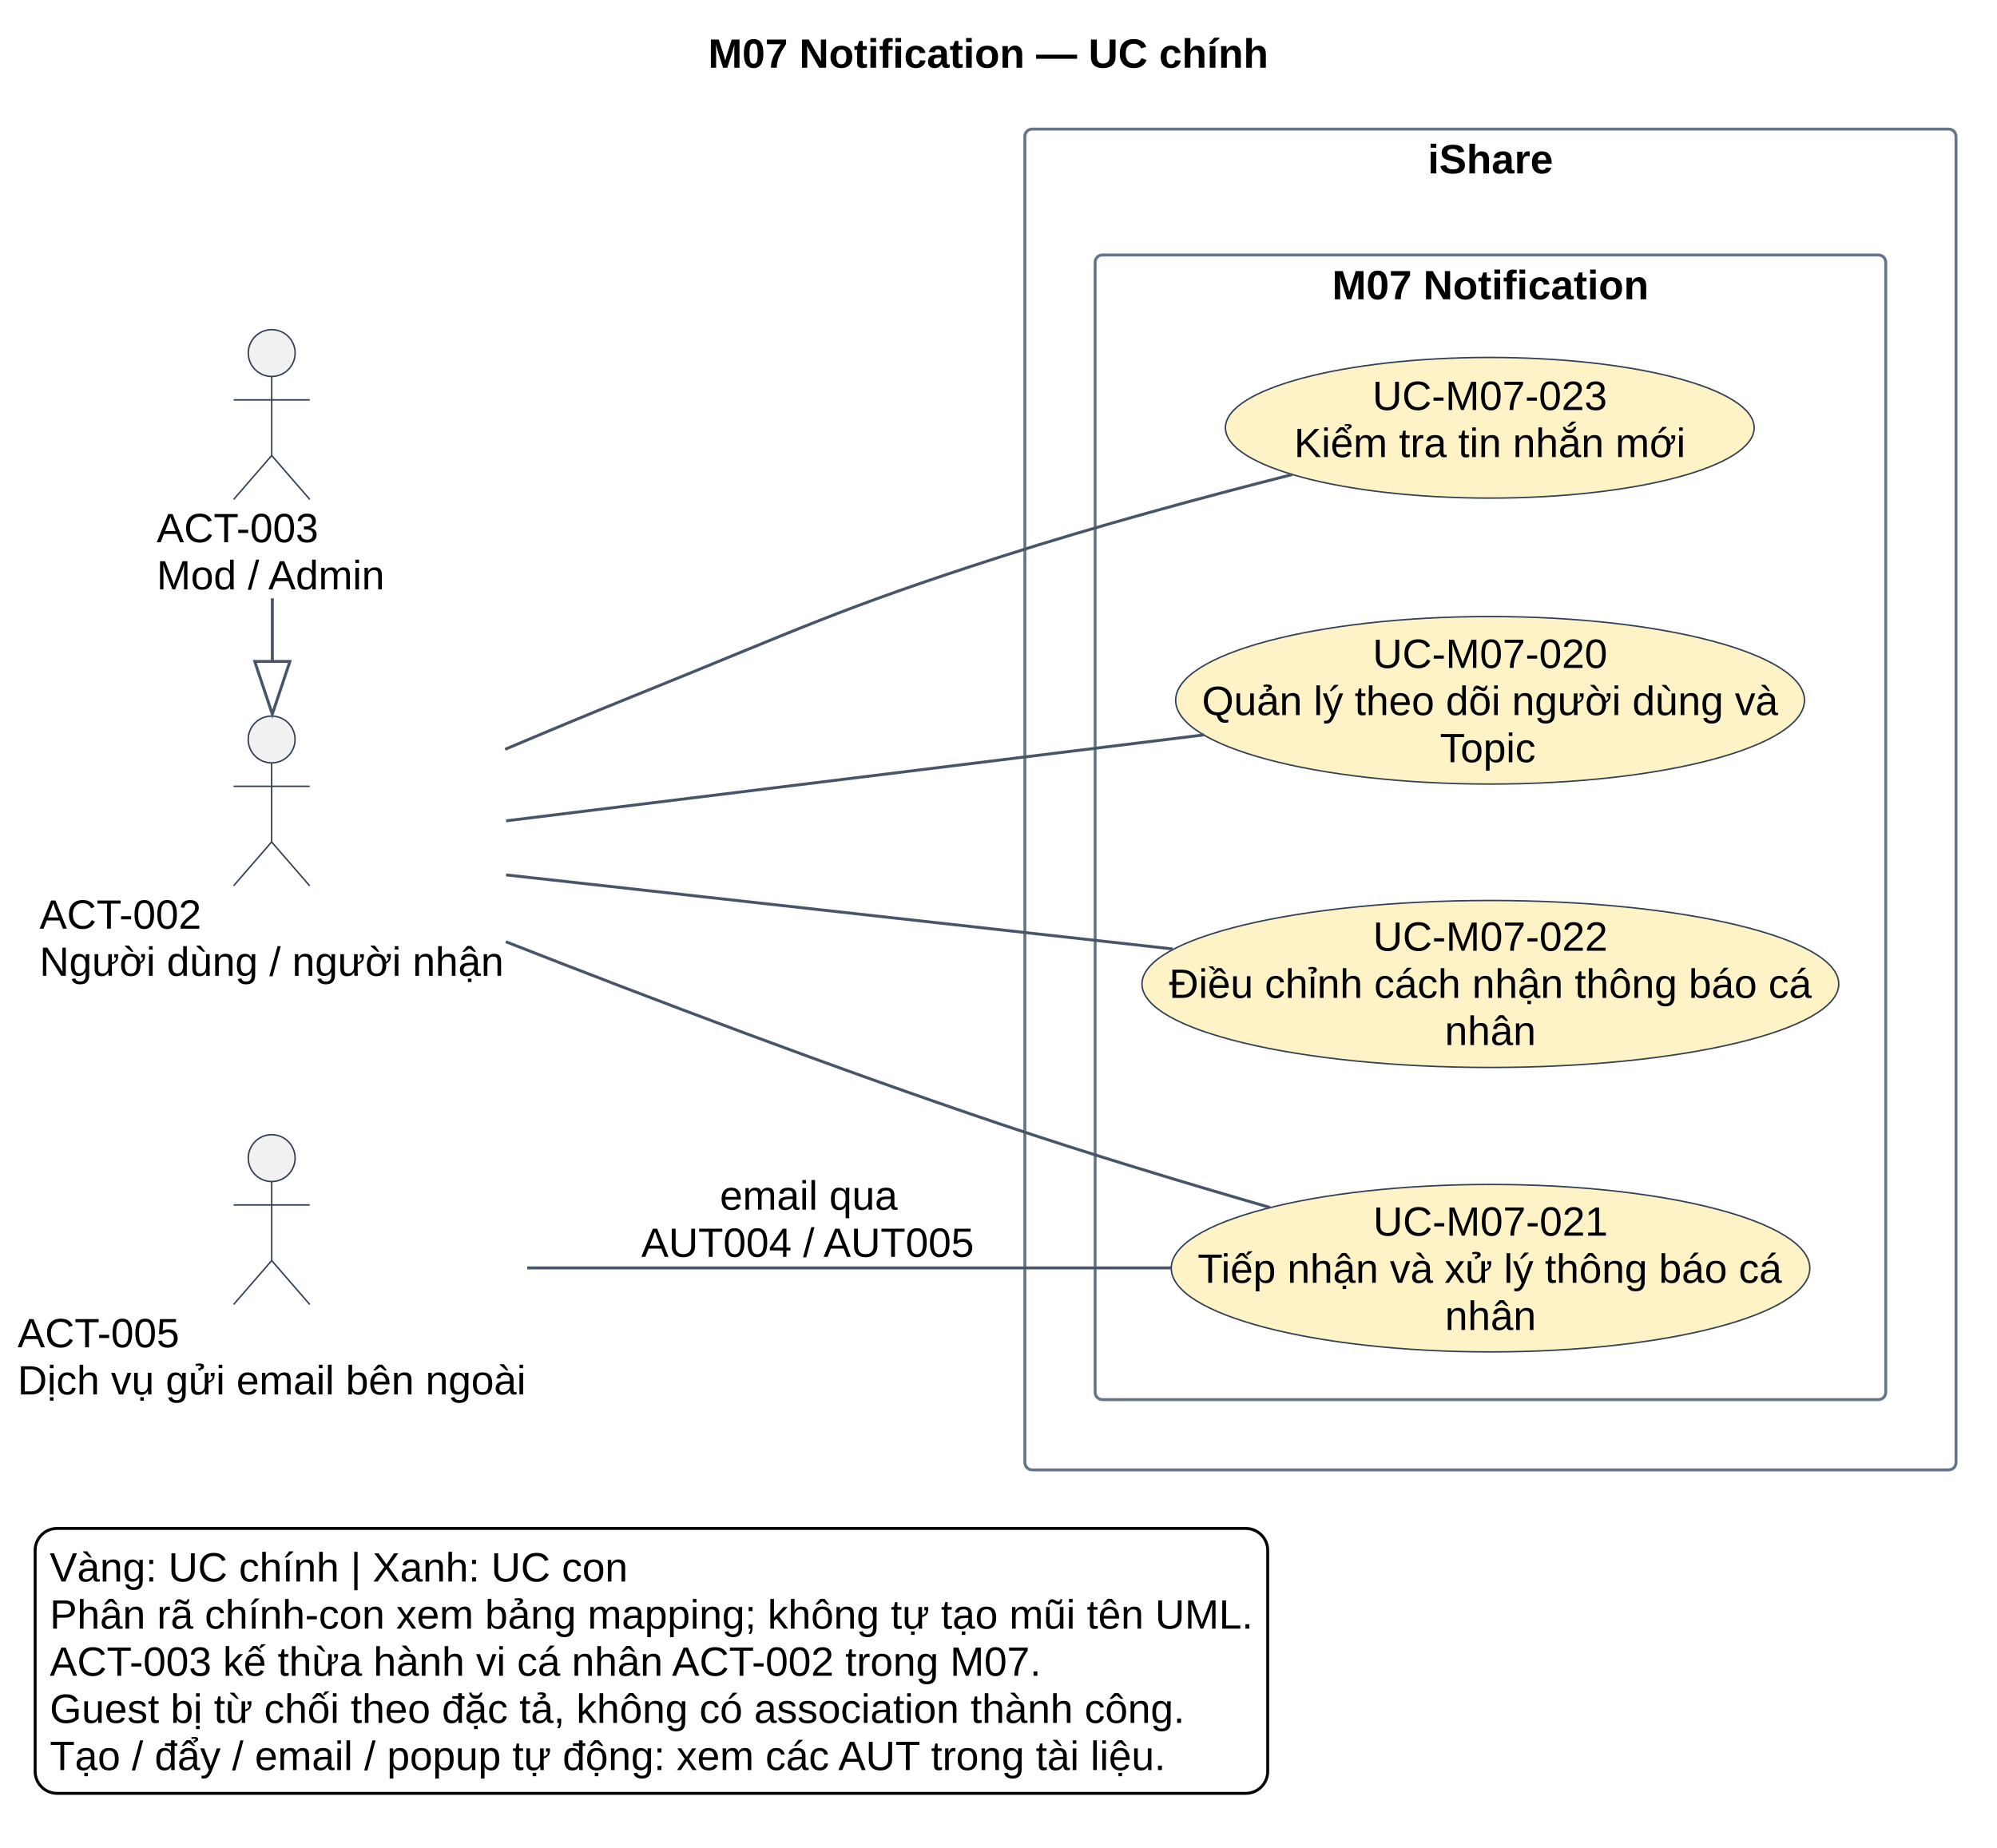
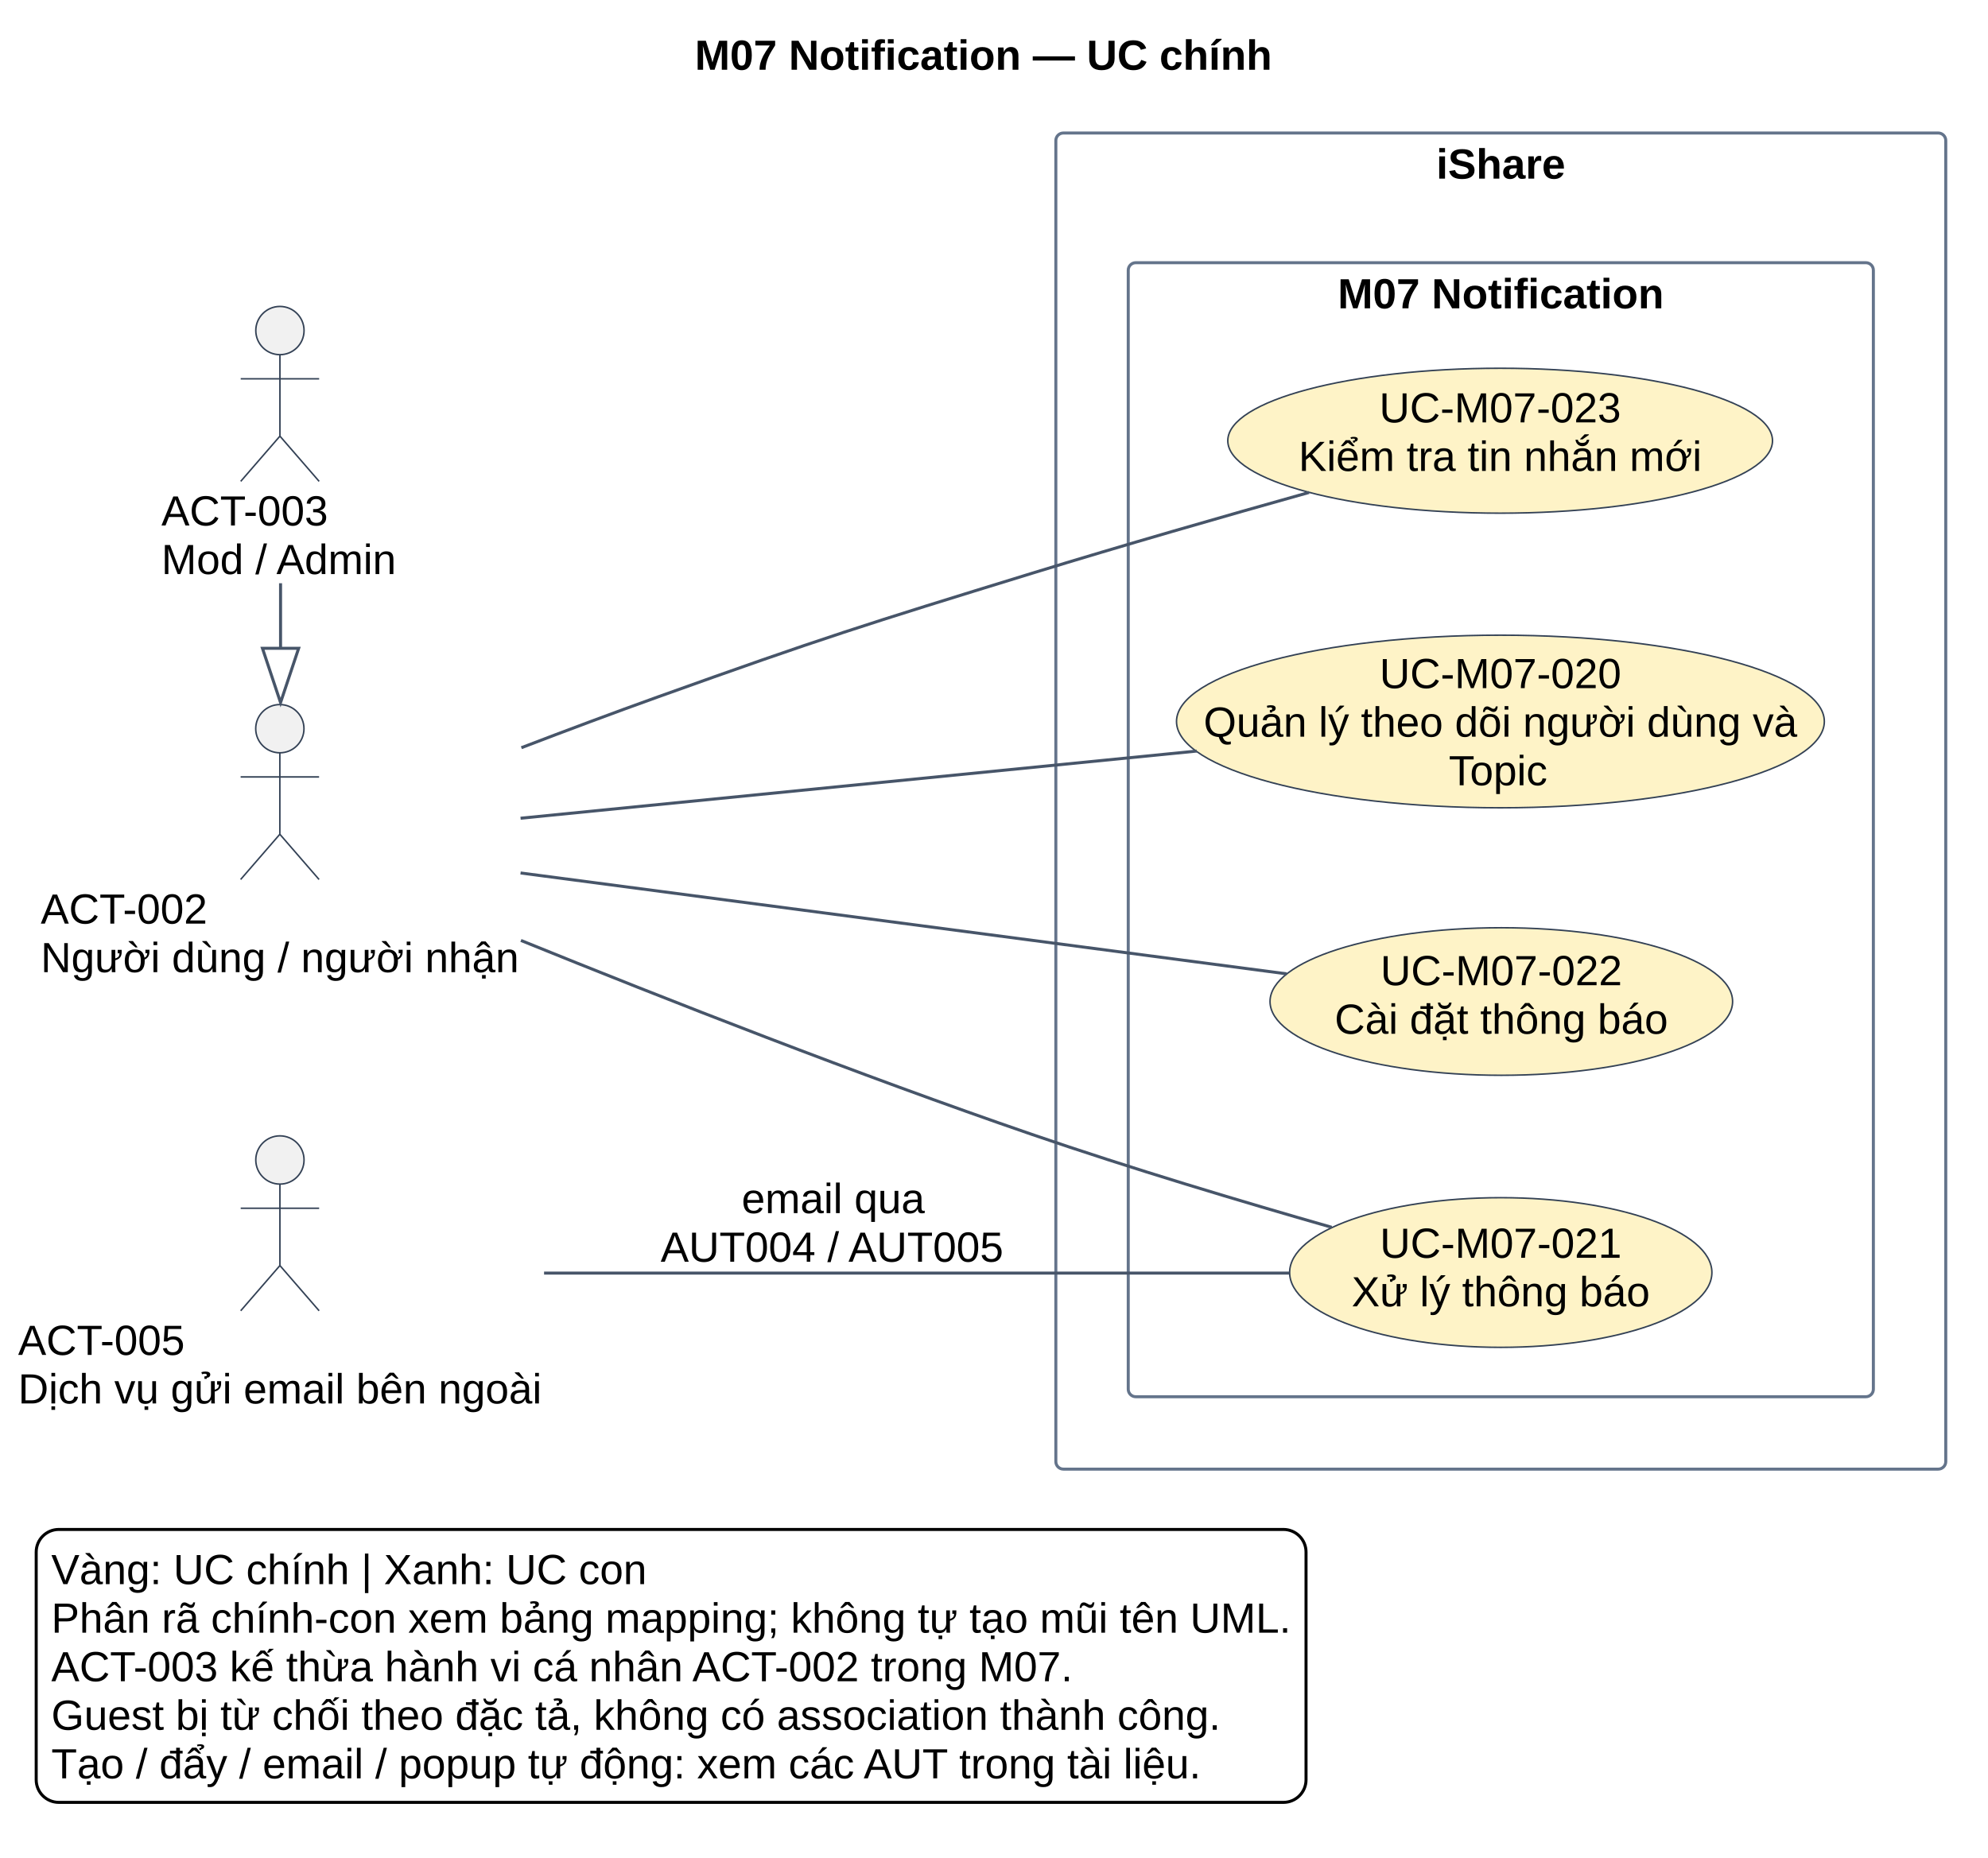
- <svg xmlns="http://www.w3.org/2000/svg" version="1.1" data-diagram-type="DESCRIPTION" style="width:682px;height:631px;background:#FFFFFF;" width="682px" height="631px" viewBox="0 0 682 631" zoomAndPan="magnify" preserveAspectRatio="none" contentStyleType="text/css">
+ <svg xmlns="http://www.w3.org/2000/svg" version="1.1" data-diagram-type="DESCRIPTION" style="width:659px;height:616px;background:#FFFFFF;" width="659px" height="616px" viewBox="0 0 659 616" zoomAndPan="magnify" preserveAspectRatio="none" contentStyleType="text/css">
  <defs />
  <g font-family="sans-serif" lengthAdjust="spacing">
    <g class="title" data-source-line="13">
-       <text x="241.831" y="23.132" fill="#000" font-size="14" textLength="191.338" font-weight="700" font-family="Arial">M07 Notification — UC chính</text>
+       <text x="230.331" y="23.132" fill="#000" font-size="14" textLength="191.338" font-weight="700" font-family="Arial">M07 Notification — UC chính</text>
    </g>
    <g class="cluster" data-qualified-name="iShare" id="ent0005" data-source-line="18">
-       <rect x="350" y="44.099" width="318" height="458" fill="none" style="stroke:#64748B;stroke-width:1;" rx="2.5" ry="2.5" />
-       <text x="487.6" y="59.23" fill="#000" font-size="14" textLength="42.8" font-weight="700" font-family="Arial">iShare</text>
+       <rect x="350" y="44.099" width="295" height="443" fill="none" style="stroke:#64748B;stroke-width:1;" rx="2.5" ry="2.5" />
+       <text x="476.1" y="59.23" fill="#000" font-size="14" textLength="42.8" font-weight="700" font-family="Arial">iShare</text>
    </g>
    <g class="cluster" data-qualified-name="iShare.M07 Notification" id="ent0006" data-source-line="19">
-       <rect x="374" y="87.099" width="270" height="391" fill="none" style="stroke:#64748B;stroke-width:1;" rx="2.5" ry="2.5" />
-       <text x="454.941" y="102.23" fill="#000" font-size="14" textLength="108.117" font-weight="700" font-family="Arial">M07 Notification</text>
+       <rect x="374" y="87.099" width="247" height="376" fill="none" style="stroke:#64748B;stroke-width:1;" rx="2.5" ry="2.5" />
+       <text x="443.441" y="102.23" fill="#000" font-size="14" textLength="108.117" font-weight="700" font-family="Arial">M07 Notification</text>
    </g>
    <g class="entity" data-qualified-name="iShare.M07 Notification.UC_M07_020" id="ent0007" data-source-line="20">
-       <ellipse cx="508.875" cy="239.214" rx="107.375" ry="28.615" fill="#FEF3C7" style="stroke:#334155;stroke-width:0.5;" />
-       <text x="468.806" y="228.16" fill="#000" font-size="14" textLength="80.138" font-family="Arial">UC-M07-020</text>
-       <text x="410.479" y="244.259" fill="#000" font-size="14" textLength="196.793" font-family="Arial">Quản lý theo dõi người dùng và</text>
-       <text x="491.758" y="260.357" fill="#000" font-size="14" textLength="34.234" font-family="Arial">Topic</text>
+       <ellipse cx="497.375" cy="239.214" rx="107.375" ry="28.615" fill="#FEF3C7" style="stroke:#334155;stroke-width:0.5;" />
+       <text x="457.306" y="228.16" fill="#000" font-size="14" textLength="80.138" font-family="Arial">UC-M07-020</text>
+       <text x="398.979" y="244.259" fill="#000" font-size="14" textLength="196.793" font-family="Arial">Quản lý theo dõi người dùng và</text>
+       <text x="480.258" y="260.357" fill="#000" font-size="14" textLength="34.234" font-family="Arial">Topic</text>
    </g>
    <g class="entity" data-qualified-name="iShare.M07 Notification.UC_M07_021" id="ent0008" data-source-line="21">
-       <ellipse cx="509.038" cy="433.198" rx="109.038" ry="28.599" fill="#FEF3C7" style="stroke:#334155;stroke-width:0.5;" />
-       <text x="468.969" y="422.095" fill="#000" font-size="14" textLength="80.138" font-family="Arial">UC-M07-021</text>
-       <text x="409.011" y="438.194" fill="#000" font-size="14" textLength="200.054" font-family="Arial">Tiếp nhận và xử lý thông báo cá</text>
-       <text x="493.465" y="454.293" fill="#000" font-size="14" textLength="31.145" font-family="Arial">nhân</text>
+       <ellipse cx="497.488" cy="421.911" rx="69.988" ry="24.812" fill="#FEF3C7" style="stroke:#334155;stroke-width:0.5;" />
+       <text x="457.419" y="417.03" fill="#000" font-size="14" textLength="80.138" font-family="Arial">UC-M07-021</text>
+       <text x="448.047" y="433.128" fill="#000" font-size="14" textLength="98.882" font-family="Arial">Xử lý thông báo</text>
    </g>
    <g class="entity" data-qualified-name="iShare.M07 Notification.UC_M07_022" id="ent0009" data-source-line="22">
-       <ellipse cx="508.976" cy="336.117" rx="118.976" ry="28.518" fill="#FEF3C7" style="stroke:#334155;stroke-width:0.5;" />
-       <text x="468.907" y="324.769" fill="#000" font-size="14" textLength="80.138" font-family="Arial">UC-M07-022</text>
-       <text x="399.229" y="340.867" fill="#000" font-size="14" textLength="219.495" font-family="Arial">Điều chỉnh cách nhận thông báo cá</text>
-       <text x="493.404" y="356.966" fill="#000" font-size="14" textLength="31.145" font-family="Arial">nhân</text>
+       <ellipse cx="497.669" cy="332.058" rx="76.669" ry="24.46" fill="#FEF3C7" style="stroke:#334155;stroke-width:0.5;" />
+       <text x="457.6" y="326.649" fill="#000" font-size="14" textLength="80.138" font-family="Arial">UC-M07-022</text>
+       <text x="442.403" y="342.748" fill="#000" font-size="14" textLength="110.53" font-family="Arial">Cài đặt thông báo</text>
    </g>
    <g class="entity" data-qualified-name="iShare.M07 Notification.UC_M07_023" id="ent0010" data-source-line="23">
-       <ellipse cx="508.783" cy="146.122" rx="90.283" ry="24.023" fill="#FEF3C7" style="stroke:#334155;stroke-width:0.5;" />
-       <text x="468.715" y="140.043" fill="#000" font-size="14" textLength="80.138" font-family="Arial">UC-M07-023</text>
-       <text x="441.945" y="156.142" fill="#000" font-size="14" textLength="133.677" font-family="Arial">Kiểm tra tin nhắn mới</text>
+       <ellipse cx="497.283" cy="146.122" rx="90.283" ry="24.023" fill="#FEF3C7" style="stroke:#334155;stroke-width:0.5;" />
+       <text x="457.215" y="140.043" fill="#000" font-size="14" textLength="80.138" font-family="Arial">UC-M07-023</text>
+       <text x="430.445" y="156.142" fill="#000" font-size="14" textLength="133.677" font-family="Arial">Kiểm tra tin nhắn mới</text>
    </g>
    <g class="entity" data-qualified-name="A2" id="ent0001" data-source-line="14">
-       <ellipse cx="92.766" cy="252.599" rx="8" ry="8" fill="#F1F1F1" style="stroke:#334155;stroke-width:0.5;" />
-       <path d="M92.766,260.599 L92.766,287.599 M79.766,268.599 L105.766,268.599 M92.766,287.599 L79.766,302.599 M92.766,287.599 L105.766,302.599" style="stroke:#334155;stroke-width:0.5;" fill="none" />
-       <text x="13.5" y="317.23" fill="#000" font-size="14" textLength="56.021" font-family="Arial">ACT-002</text>
-       <text x="13.5" y="333.329" fill="#000" font-size="14" textLength="158.532" font-family="Arial">Người dùng / người nhận</text>
+       <ellipse cx="92.766" cy="241.599" rx="8" ry="8" fill="#F1F1F1" style="stroke:#334155;stroke-width:0.5;" />
+       <path d="M92.766,249.599 L92.766,276.599 M79.766,257.599 L105.766,257.599 M92.766,276.599 L79.766,291.599 M92.766,276.599 L105.766,291.599" style="stroke:#334155;stroke-width:0.5;" fill="none" />
+       <text x="13.5" y="306.23" fill="#000" font-size="14" textLength="56.021" font-family="Arial">ACT-002</text>
+       <text x="13.5" y="322.329" fill="#000" font-size="14" textLength="158.532" font-family="Arial">Người dùng / người nhận</text>
    </g>
    <g class="entity" data-qualified-name="A3" id="ent0002" data-source-line="15">
-       <ellipse cx="92.793" cy="120.599" rx="8" ry="8" fill="#F1F1F1" style="stroke:#334155;stroke-width:0.5;" />
-       <path d="M92.793,128.599 L92.793,155.599 M79.793,136.599 L105.793,136.599 M92.793,155.599 L79.793,170.599 M92.793,155.599 L105.793,170.599" style="stroke:#334155;stroke-width:0.5;" fill="none" />
-       <text x="53.5" y="185.23" fill="#000" font-size="14" textLength="56.021" font-family="Arial">ACT-003</text>
-       <text x="53.5" y="201.329" fill="#000" font-size="14" textLength="78.586" font-family="Arial">Mod / Admin</text>
+       <ellipse cx="92.793" cy="109.599" rx="8" ry="8" fill="#F1F1F1" style="stroke:#334155;stroke-width:0.5;" />
+       <path d="M92.793,117.599 L92.793,144.599 M79.793,125.599 L105.793,125.599 M92.793,144.599 L79.793,159.599 M92.793,144.599 L105.793,159.599" style="stroke:#334155;stroke-width:0.5;" fill="none" />
+       <text x="53.5" y="174.23" fill="#000" font-size="14" textLength="56.021" font-family="Arial">ACT-003</text>
+       <text x="53.5" y="190.329" fill="#000" font-size="14" textLength="78.586" font-family="Arial">Mod / Admin</text>
    </g>
    <g class="entity" data-qualified-name="A5" id="ent0004" data-source-line="17">
-       <ellipse cx="92.789" cy="395.599" rx="8" ry="8" fill="#F1F1F1" style="stroke:#334155;stroke-width:0.5;" />
-       <path d="M92.789,403.599 L92.789,430.599 M79.789,411.599 L105.789,411.599 M92.789,430.599 L79.789,445.599 M92.789,430.599 L105.789,445.599" style="stroke:#334155;stroke-width:0.5;" fill="none" />
-       <text x="6" y="460.23" fill="#000" font-size="14" textLength="56.021" font-family="Arial">ACT-005</text>
-       <text x="6" y="476.329" fill="#000" font-size="14" textLength="173.578" font-family="Arial">Dịch vụ gửi email bên ngoài</text>
+       <ellipse cx="92.789" cy="384.599" rx="8" ry="8" fill="#F1F1F1" style="stroke:#334155;stroke-width:0.5;" />
+       <path d="M92.789,392.599 L92.789,419.599 M79.789,400.599 L105.789,400.599 M92.789,419.599 L79.789,434.599 M92.789,419.599 L105.789,434.599" style="stroke:#334155;stroke-width:0.5;" fill="none" />
+       <text x="6" y="449.23" fill="#000" font-size="14" textLength="56.021" font-family="Arial">ACT-005</text>
+       <text x="6" y="465.329" fill="#000" font-size="14" textLength="173.578" font-family="Arial">Dịch vụ gửi email bên ngoài</text>
    </g>
    <g class="link" data-entity-1="ent0002" data-entity-2="ent0001" id="lnk3" data-source-line="16" data-link-type="extension">
-       <path d="M93,204.379 C93,217.569 93,212.759 93,225.949" style="stroke:#475569;stroke-width:1;" fill="none" id="A3-to-A2" />
-       <polygon points="93,243.949,99,225.949,87,225.949,93,243.949" fill="none" style="stroke:#475569;stroke-width:1;stroke-linejoin:miter;stroke-miterlimit:10;" />
+       <path d="M93,193.379 C93,206.569 93,201.759 93,214.949" style="stroke:#475569;stroke-width:1;" fill="none" id="A3-to-A2" />
+       <polygon points="93,232.949,99,214.949,87,214.949,93,232.949" fill="none" style="stroke:#475569;stroke-width:1;stroke-linejoin:miter;stroke-miterlimit:10;" />
    </g>
    <g class="link" data-entity-1="ent0001" data-entity-2="ent0007" id="lnk11" data-source-line="26" data-link-type="association">
-       <path d="M172.84,280.389 C240.65,272.029 338.69,259.959 411.23,251.019" style="stroke:#475569;stroke-width:1;" fill="none" id="A2-UC_M07_020" />
+       <path d="M172.56,271.289 C236.62,264.929 327.5,255.899 396.7,249.019" style="stroke:#475569;stroke-width:1;" fill="none" id="A2-UC_M07_020" />
    </g>
    <g class="link" data-entity-1="ent0001" data-entity-2="ent0008" id="lnk12" data-source-line="27" data-link-type="association">
-       <path d="M172.75,321.689 C221.23,340.699 284.83,364.859 342,384.099 C371.76,394.119 404.88,404.119 433.67,412.449" style="stroke:#475569;stroke-width:1;" fill="none" id="A2-UC_M07_021" />
+       <path d="M172.68,311.809 C221.13,331.469 284.73,356.409 342,376.099 C374.69,387.339 411.79,398.439 441.45,406.919" style="stroke:#475569;stroke-width:1;" fill="none" id="A2-UC_M07_021" />
    </g>
    <g class="link" data-entity-1="ent0001" data-entity-2="ent0009" id="lnk13" data-source-line="28" data-link-type="association">
-       <path d="M172.84,298.859 C237.36,306.029 329.26,316.239 400.52,324.159" style="stroke:#475569;stroke-width:1;" fill="none" id="A2-UC_M07_022" />
+       <path d="M172.56,289.439 C246.34,299.159 355.7,313.559 426.54,322.889" style="stroke:#475569;stroke-width:1;" fill="none" id="A2-UC_M07_022" />
    </g>
    <g class="link" data-entity-1="ent0001" data-entity-2="ent0010" id="lnk14" data-source-line="29" data-link-type="association">
-       <path d="M172.51,255.959 C187.56,249.579 203.23,243.049 218,237.099 C272.66,215.069 285.88,208.119 342,190.099 C374.36,179.709 410.82,169.849 441.31,162.099" style="stroke:#475569;stroke-width:1;" fill="none" id="A2-UC_M07_023" />
+       <path d="M172.83,247.909 C187.78,242.179 203.33,236.359 218,231.099 C272.64,211.509 286.52,207.159 342,190.099 C372.12,180.839 405.76,171.179 433.93,163.279" style="stroke:#475569;stroke-width:1;" fill="none" id="A2-UC_M07_023" />
    </g>
    <g class="link" data-entity-1="ent0004" data-entity-2="ent0008" id="lnk15" data-source-line="30" data-link-type="association">
-       <path d="M180.03,433.099 C243.88,433.099 331.38,433.099 399.94,433.099" style="stroke:#475569;stroke-width:1;" fill="none" id="A5-UC_M07_021" />
-       <text x="245.841" y="413.23" fill="#000" font-size="14" textLength="60.703" font-family="Arial">email qua</text>
-       <text x="219" y="429.329" fill="#000" font-size="14" textLength="114.386" font-family="Arial">AUT004 / AUT005</text>
+       <path d="M180.35,422.099 C254.15,422.099 358.95,422.099 427.33,422.099" style="stroke:#475569;stroke-width:1;" fill="none" id="A5-UC_M07_021" />
+       <text x="245.841" y="402.23" fill="#000" font-size="14" textLength="60.703" font-family="Arial">email qua</text>
+       <text x="219" y="418.329" fill="#000" font-size="14" textLength="114.386" font-family="Arial">AUT004 / AUT005</text>
    </g>
    <g class="legend" data-source-line="31">
-       <rect x="12" y="522.099" width="420.936" height="90.493" fill="none" style="stroke:#000;stroke-width:1;" rx="7.5" ry="7.5" />
-       <text x="17" y="540.23" fill="#000" font-size="14" textLength="197.408" font-family="Arial">Vàng: UC chính | Xanh: UC con</text>
-       <text x="17" y="556.329" fill="#000" font-size="14" textLength="410.936" font-family="Arial">Phân rã chính-con xem bảng mapping; không tự tạo mũi tên UML.</text>
-       <text x="17" y="572.428" fill="#000" font-size="14" textLength="340.888" font-family="Arial">ACT-003 kế thừa hành vi cá nhân ACT-002 trong M07.</text>
-       <text x="17" y="588.526" fill="#000" font-size="14" textLength="387.618" font-family="Arial">Guest bị từ chối theo đặc tả, không có association thành công.</text>
-       <text x="17" y="604.625" fill="#000" font-size="14" textLength="382.115" font-family="Arial">Tạo / đẩy / email / popup tự động: xem các AUT trong tài liệu.</text>
+       <rect x="12" y="507.099" width="420.936" height="90.493" fill="none" style="stroke:#000;stroke-width:1;" rx="7.5" ry="7.5" />
+       <text x="17" y="525.23" fill="#000" font-size="14" textLength="197.408" font-family="Arial">Vàng: UC chính | Xanh: UC con</text>
+       <text x="17" y="541.329" fill="#000" font-size="14" textLength="410.936" font-family="Arial">Phân rã chính-con xem bảng mapping; không tự tạo mũi tên UML.</text>
+       <text x="17" y="557.428" fill="#000" font-size="14" textLength="340.888" font-family="Arial">ACT-003 kế thừa hành vi cá nhân ACT-002 trong M07.</text>
+       <text x="17" y="573.526" fill="#000" font-size="14" textLength="387.618" font-family="Arial">Guest bị từ chối theo đặc tả, không có association thành công.</text>
+       <text x="17" y="589.625" fill="#000" font-size="14" textLength="382.115" font-family="Arial">Tạo / đẩy / email / popup tự động: xem các AUT trong tài liệu.</text>
    </g>
  </g>
</svg>
